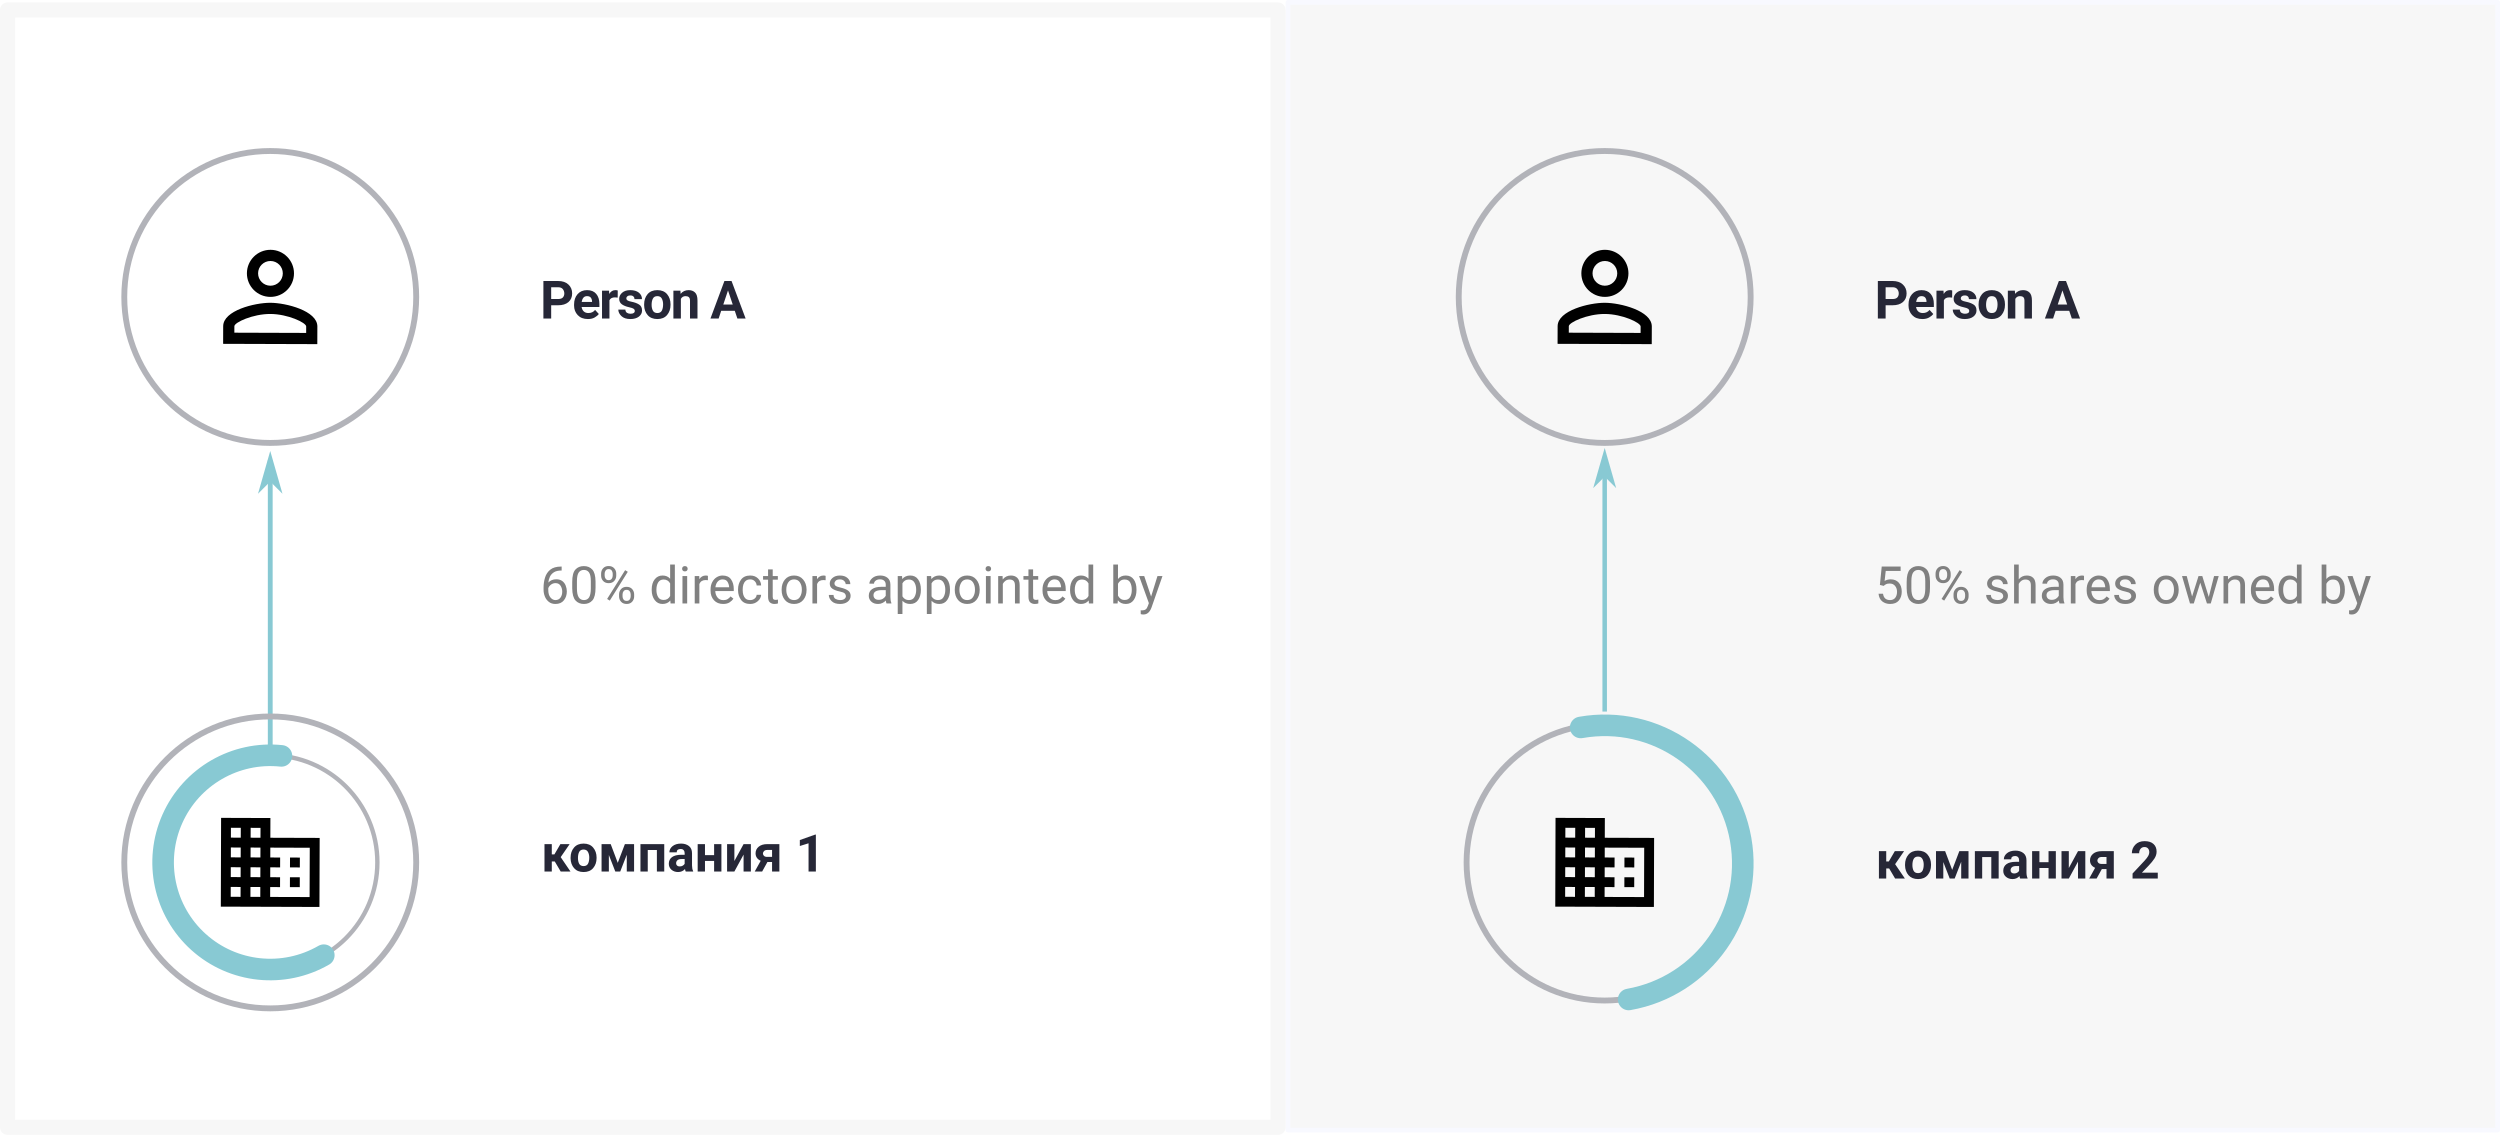
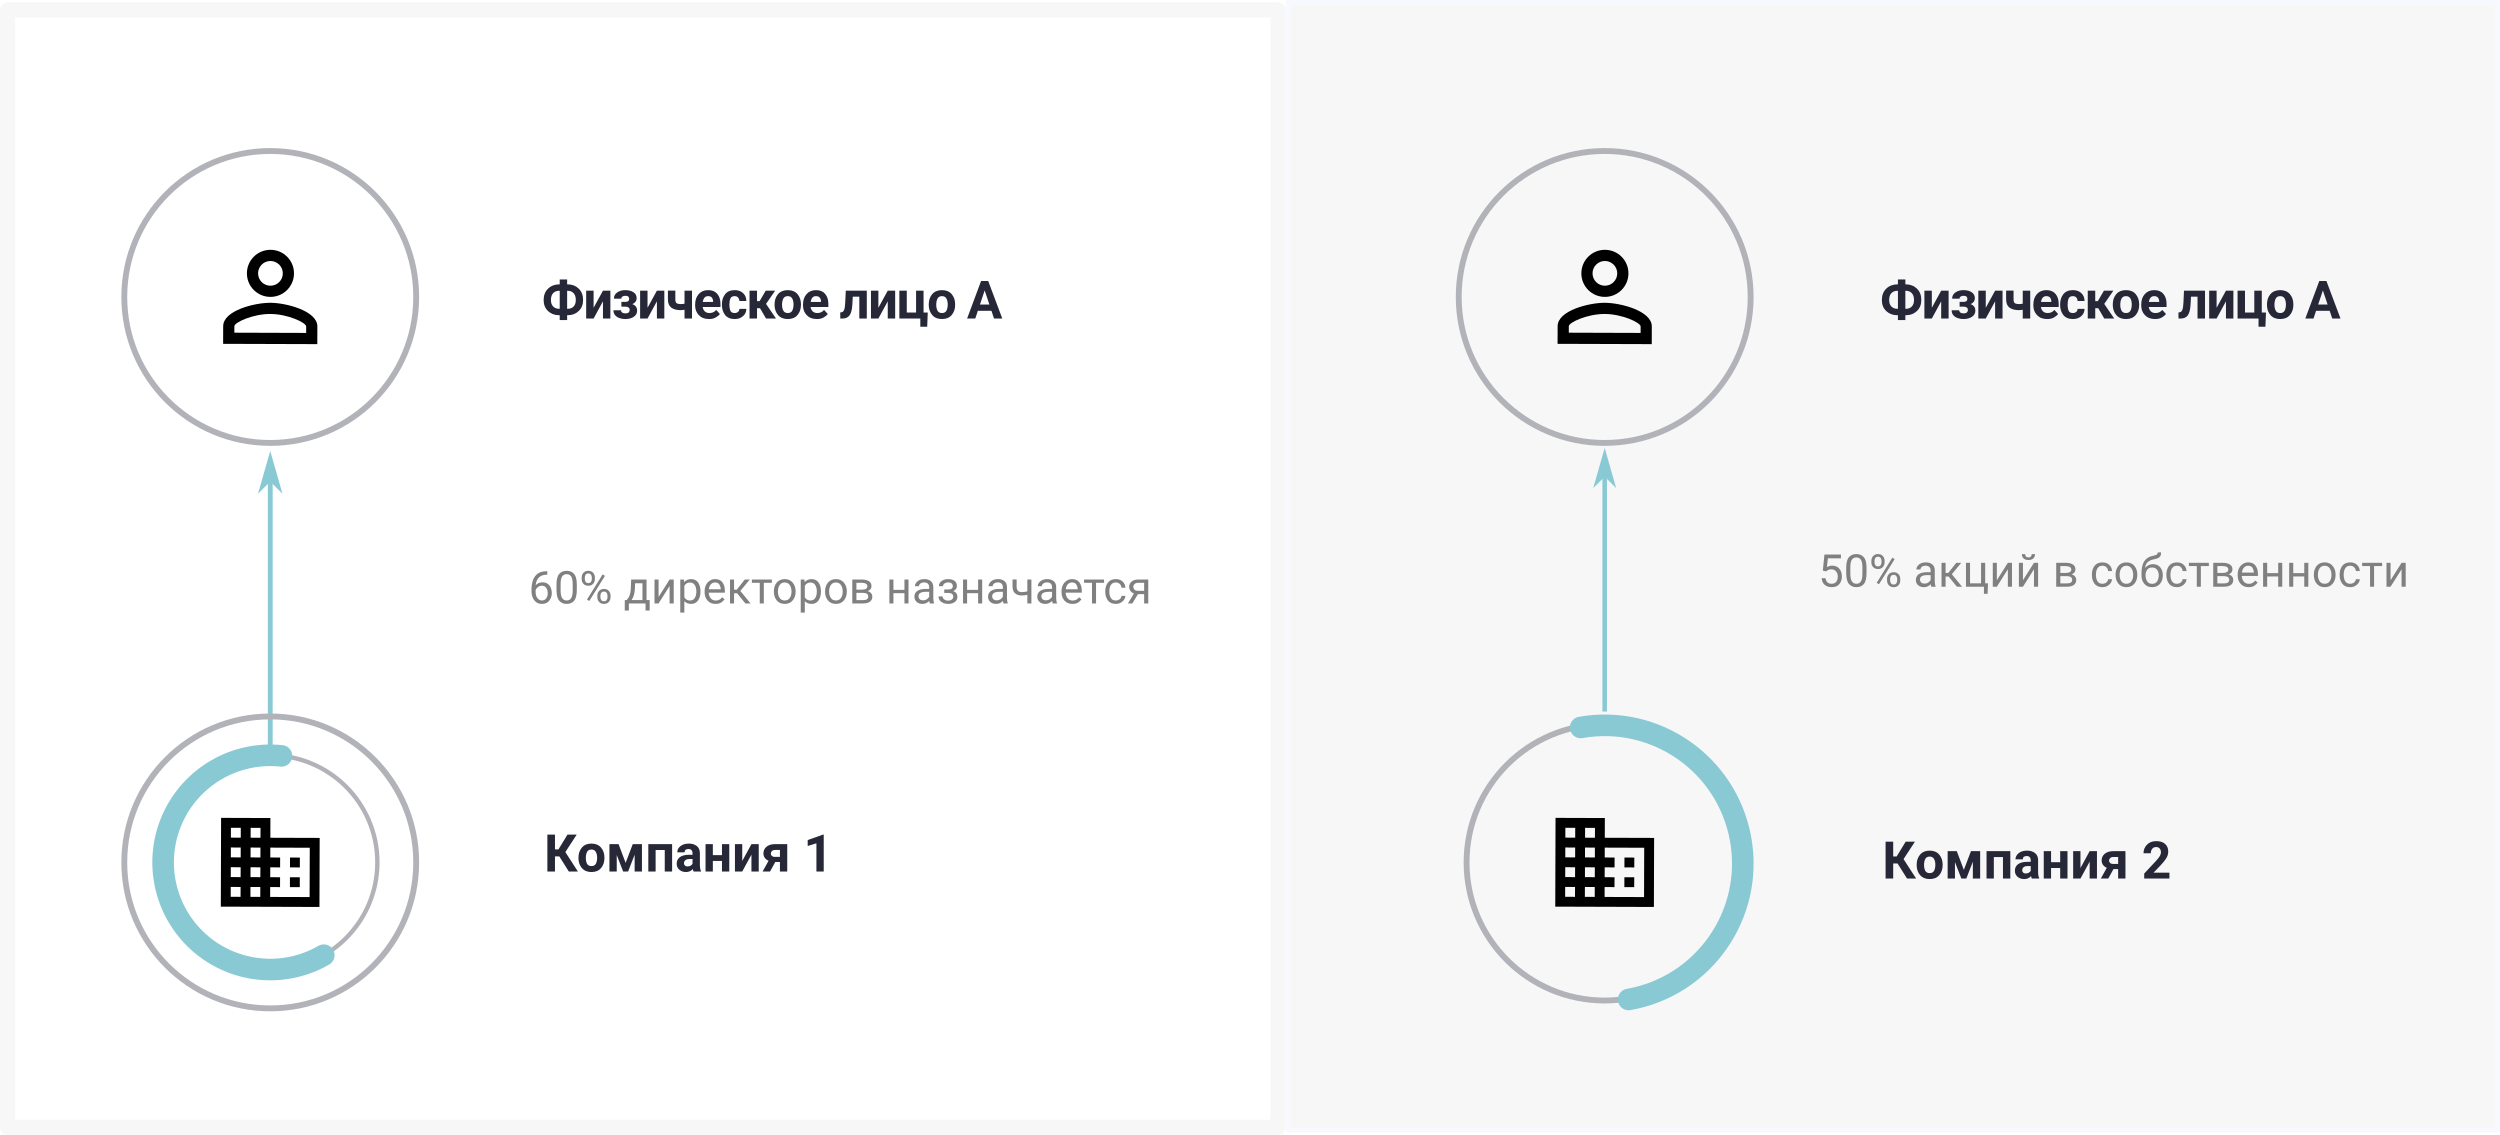
<svg xmlns="http://www.w3.org/2000/svg" id="Layer_1" data-name="Layer 1" viewBox="0 0 663.196 301.052" version="1.1" width="663.196" height="301.052">
  <defs id="defs3">
    <marker orient="auto" refY="0" refX="0" id="Arrow1Lend" style="overflow:visible">
      <path id="path4371" d="M 0,0 5,-5 -12.5,0 5,5 0,0 Z" style="fill:#00deb6;fill-opacity:1;fill-rule:evenodd;stroke:#00deb6;stroke-width:1pt;stroke-opacity:1" transform="matrix(-0.8,0,0,-0.8,-10,0)" />
    </marker>
    <marker orient="auto" refY="0" refX="0" id="Arrow1Mend" style="overflow:visible">
      <path id="path4377" d="M 0,0 5,-5 -12.5,0 5,5 0,0 Z" style="fill:#00deb6;fill-opacity:1;fill-rule:evenodd;stroke:#00deb6;stroke-width:1pt;stroke-opacity:1" transform="matrix(-0.4,0,0,-0.4,-4,0)" />
    </marker>
    <marker orient="auto" refY="0" refX="0" id="Arrow1Mstart" style="overflow:visible">
      <path id="path4374" d="M 0,0 5,-5 -12.5,0 5,5 0,0 Z" style="fill:#88c9d3;fill-opacity:1;fill-rule:evenodd;stroke:#88c9d3;stroke-width:1pt;stroke-opacity:1" transform="matrix(0.4,0,0,0.4,4,0)" />
    </marker>
    <style id="style5">.cls-1,.cls-10,.cls-11,.cls-7,.cls-8{fill:none;}.cls-1,.cls-11{stroke:#00deb6;}.cls-1,.cls-10,.cls-11,.cls-7{stroke-miterlimit:10;}.cls-2{fill:#00deb6;}.cls-3{font-size:16px;fill:#262737;}.cls-12,.cls-3{font-family:HKGrotesk-SemiBold, HK Grotesk;font-weight:700;}.cls-4{letter-spacing:-0.03em;}.cls-5{letter-spacing:-0.02em;}.cls-6{letter-spacing:0em;}.cls-7{stroke:#262737;}.cls-11,.cls-7{stroke-width:5px;}.cls-9{letter-spacing:-0.01em;}.cls-10{stroke:#e6e6e6;}.cls-12{font-size:12px;fill:gray;}.cls-13{letter-spacing:-0.03em;}.cls-14{letter-spacing:-0.01em;}.cls-15{letter-spacing:-0.02em;}.cls-16{letter-spacing:0em;}.cls-17{letter-spacing:0em;}.cls-18{letter-spacing:0em;}</style>
    <marker orient="auto" refY="0" refX="0" id="Arrow1Mstart-2" style="overflow:visible">
      <path id="path4374-0" d="M 0,0 5,-5 -12.5,0 5,5 0,0 Z" style="fill:#88c9d3;fill-opacity:1;fill-rule:evenodd;stroke:#88c9d3;stroke-width:1pt;stroke-opacity:1" transform="matrix(0.4,0,0,0.4,4,0)" />
    </marker>
    <clipPath id="p.1">
      <path style="clip-rule:evenodd" id="path3414" d="M 0,0 30,0 30,26 0,26 Z" />
    </clipPath>
    <clipPath id="p.2">
      <path style="clip-rule:evenodd" id="path3423" d="M 0,0 24,0 24,25 0,25 Z" />
    </clipPath>
    <clipPath id="p.1-3">
      <path style="clip-rule:evenodd" id="path3414-8" d="M 0,0 30,0 30,26 0,26 Z" />
    </clipPath>
    <clipPath id="p.1-3-0">
      <path style="clip-rule:evenodd" id="path3414-8-5" d="M 0,0 30,0 30,26 0,26 Z" />
    </clipPath>
    <clipPath id="p.2-5">
      <path style="clip-rule:evenodd" id="path3423-3" d="M 0,0 24,0 24,25 0,25 Z" />
    </clipPath>
    <clipPath id="p.1-9">
      <path style="clip-rule:evenodd" id="path3414-1" d="M 0,0 30,0 30,26 0,26 Z" />
    </clipPath>
    <marker orient="auto" refY="0" refX="0" id="Arrow1Mstart-2-5" style="overflow:visible">
      <path id="path4374-0-0" d="M 0,0 5,-5 -12.5,0 5,5 0,0 Z" style="fill:#00deb6;fill-opacity:1;fill-rule:evenodd;stroke:#00deb6;stroke-width:1pt;stroke-opacity:1" transform="matrix(0.4,0,0,0.4,4,0)" />
    </marker>
    <marker orient="auto" refY="0" refX="0" id="Arrow1Mstart-4" style="overflow:visible">
      <path id="path4374-9" d="M 0,0 5,-5 -12.5,0 5,5 0,0 Z" style="fill:#00deb6;fill-opacity:1;fill-rule:evenodd;stroke:#00deb6;stroke-width:1pt;stroke-opacity:1" transform="matrix(0.4,0,0,0.4,4,0)" />
    </marker>
    <marker orient="auto" refY="0" refX="0" id="Arrow1Mstart-2-9" style="overflow:visible">
      <path id="path4374-0-9" d="M 0,0 5,-5 -12.5,0 5,5 0,0 Z" style="fill:#88c9d3;fill-opacity:1;fill-rule:evenodd;stroke:#88c9d3;stroke-width:1pt;stroke-opacity:1" transform="matrix(0.4,0,0,0.4,4,0)" />
    </marker>
  </defs>
  <rect style="fill:#f7f7f7;fill-opacity:1;stroke:#f8f9ff;stroke-width:1.253;stroke-linecap:round;stroke-linejoin:round;stroke-miterlimit:10;stroke-dasharray:none;stroke-opacity:1" id="rect11772" width="320.904" height="299.157" x="341.665" y="0.626" />
  <path class="cls-2" d="M 2.814,33.872 Z" id="path11" style="fill:#00deb6" />
-   <text class="cls-3" id="text13" style="font-style:normal;font-variant:normal;font-weight:bold;font-stretch:normal;font-size:14px;line-height:125%;font-family:Roboto;-inkscape-font-specification:'Roboto, Bold';text-align:start;writing-mode:lr-tb;text-anchor:start;fill:#262737" x="143.26" y="84.497">
-     <tspan class="cls-4" id="tspan15" style="font-style:normal;font-variant:normal;font-weight:bold;font-stretch:normal;font-size:14px;line-height:125%;font-family:Roboto;-inkscape-font-specification:'Roboto, Bold';text-align:start;letter-spacing:-0.03em;writing-mode:lr-tb;text-anchor:start">Person A</tspan>
+   <text class="cls-3" id="text13" style="font-style:normal;font-variant:normal;font-weight:bold;font-stretch:normal;font-size:14px;line-height:0%;font-family:Roboto;-inkscape-font-specification:'Roboto, Bold';text-align:start;writing-mode:lr-tb;text-anchor:start;fill:#262737" x="143.715" y="84.497">
+     <tspan class="cls-4" id="tspan15" style="font-style:normal;font-variant:normal;font-weight:bold;font-stretch:normal;font-size:14px;line-height:125%;font-family:Roboto;-inkscape-font-specification:'Roboto, Bold';text-align:start;letter-spacing:-0.03em;writing-mode:lr-tb;text-anchor:start">Физическое лицо А</tspan>
  </text>
  <path d="m 2.814,33.872 0,0 m 0,0 0,0 m 0,0 z m 0,0 z" id="path27" />
  <path class="cls-8" d="M 2.814,33.872 Z" id="path29" style="fill:none" />
-   <text class="cls-3" id="text31" style="font-style:normal;font-variant:normal;font-weight:bold;font-stretch:normal;font-size:13.75px;line-height:125%;font-family:Roboto;-inkscape-font-specification:'Roboto, Bold';text-align:start;writing-mode:lr-tb;text-anchor:start;fill:#262737" x="132.566" y="231.19">
-     <tspan x="143.566" y="231.19" id="tspan35" style="font-style:normal;font-variant:normal;font-weight:bold;font-stretch:normal;font-size:13.75px;line-height:125%;font-family:Roboto;-inkscape-font-specification:'Roboto, Bold';text-align:start;writing-mode:lr-tb;text-anchor:start">компания 1</tspan>
+   <text class="cls-3" id="text31" style="font-style:normal;font-variant:normal;font-weight:bold;font-stretch:normal;font-size:13.75px;line-height:0%;font-family:Roboto;-inkscape-font-specification:'Roboto, Bold';text-align:start;writing-mode:lr-tb;text-anchor:start;fill:#262737" x="133.315" y="231.19">
+     <tspan x="144.315" y="231.19" id="tspan35" style="font-style:normal;font-variant:normal;font-weight:bold;font-stretch:normal;font-size:13.75px;line-height:125%;font-family:Roboto;-inkscape-font-specification:'Roboto, Bold';text-align:start;writing-mode:lr-tb;text-anchor:start">Компания 1</tspan>
  </text>
  <path class="cls-8" d="M 2.814,33.872 Z" id="path41" style="fill:none" />
  <path d="m 2.814,33.872 z m 0,0 z m 0,0 z m 0,0 z m 0,0 z m 0,0 z m 0,0 z m 0,0 z m 0,0 z m 0,0 z m 0,0 z m 0,0 z" id="path43" />
  <path class="cls-10" d="m 2.814,33.872 0,0" id="path45" style="fill:none;stroke:#e6e6e6;stroke-miterlimit:10" />
  <path class="cls-10" d="m 2.814,33.872 0,0" id="path47" style="fill:none;stroke:#e6e6e6;stroke-miterlimit:10" />
  <path class="cls-10" d="m 2.814,33.872 0,0" id="path49" style="fill:none;stroke:#e6e6e6;stroke-miterlimit:10" />
  <path class="cls-10" d="m 2.814,33.872 0,0" id="path51" style="fill:none;stroke:#e6e6e6;stroke-miterlimit:10" />
  <path class="cls-10" d="m 2.814,33.872 0,0" id="path53" style="fill:none;stroke:#e6e6e6;stroke-miterlimit:10" />
  <path class="cls-10" d="m 2.814,33.872 0,0" id="path55" style="fill:none;stroke:#e6e6e6;stroke-miterlimit:10" />
  <path class="cls-10" d="m 2.814,33.872 0,0" id="path57" style="fill:none;stroke:#e6e6e6;stroke-miterlimit:10" />
  <path class="cls-10" d="m 2.814,33.872 0,0" id="path59" style="fill:none;stroke:#e6e6e6;stroke-miterlimit:10" />
  <path class="cls-10" d="m 2.814,33.872 0,0" id="path61" style="fill:none;stroke:#e6e6e6;stroke-miterlimit:10" />
  <path class="cls-10" d="m 2.814,33.872 0,0" id="path63" style="fill:none;stroke:#e6e6e6;stroke-miterlimit:10" />
  <path class="cls-10" d="m 2.814,33.872 0,0" id="path65" style="fill:none;stroke:#e6e6e6;stroke-miterlimit:10" />
  <path class="cls-10" d="m 2.814,33.872 0,0" id="path67" style="fill:none;stroke:#e6e6e6;stroke-miterlimit:10" />
  <path class="cls-10" d="m 2.814,33.872 0,0" id="path69" style="fill:none;stroke:#e6e6e6;stroke-miterlimit:10" />
  <path class="cls-10" d="m 2.814,33.872 0,0" id="path71" style="fill:none;stroke:#e6e6e6;stroke-miterlimit:10" />
  <path class="cls-10" d="m 2.814,33.872 0,0" id="path73" style="fill:none;stroke:#e6e6e6;stroke-miterlimit:10" />
  <path class="cls-10" d="m 2.814,33.872 0,0" id="path75" style="fill:none;stroke:#e6e6e6;stroke-miterlimit:10" />
  <path class="cls-10" d="m 2.814,33.872 0,0" id="path77" style="fill:none;stroke:#e6e6e6;stroke-miterlimit:10" />
  <path class="cls-11" d="m 2.814,33.872 0,0" id="path79" style="fill:none;stroke:#00deb6;stroke-width:5px;stroke-miterlimit:10" />
  <path class="cls-11" d="m 2.814,33.872 0,0" id="path85" style="fill:none;stroke:#00deb6;stroke-width:5px;stroke-miterlimit:10" />
  <path class="cls-11" d="m 2.814,33.872 0,0" id="path87" style="fill:none;stroke:#00deb6;stroke-width:5px;stroke-miterlimit:10" />
  <path class="cls-11" d="m 2.814,33.872 0,0" id="path89" style="fill:none;stroke:#00deb6;stroke-width:5px;stroke-miterlimit:10" />
  <path class="cls-11" d="m 2.814,33.872 0,0" id="path91" style="fill:none;stroke:#00deb6;stroke-width:5px;stroke-miterlimit:10" />
  <path class="cls-11" d="m 2.814,33.872 0,0" id="path93" style="fill:none;stroke:#00deb6;stroke-width:5px;stroke-miterlimit:10" />
  <path class="cls-11" d="m 2.814,33.872 0,0" id="path95" style="fill:none;stroke:#00deb6;stroke-width:5px;stroke-miterlimit:10" />
  <path class="cls-10" d="m 2.814,33.872 0,0" id="path97" style="fill:none;stroke:#e6e6e6;stroke-miterlimit:10" />
  <path class="cls-10" d="m 2.814,33.872 0,0" id="path99" style="fill:none;stroke:#e6e6e6;stroke-miterlimit:10" />
  <path class="cls-10" d="m 2.814,33.872 0,0" id="path101" style="fill:none;stroke:#e6e6e6;stroke-miterlimit:10" />
  <path class="cls-10" d="m 2.814,33.872 0,0" id="path103" style="fill:none;stroke:#e6e6e6;stroke-miterlimit:10" />
  <path class="cls-10" d="m 2.814,33.872 0,0" id="path105" style="fill:none;stroke:#e6e6e6;stroke-miterlimit:10" />
  <path class="cls-10" d="m 2.814,33.872 0,0" id="path107" style="fill:none;stroke:#e6e6e6;stroke-miterlimit:10" />
  <path class="cls-10" d="m 2.814,33.872 0,0" id="path109" style="fill:none;stroke:#e6e6e6;stroke-miterlimit:10" />
  <path class="cls-10" d="m 2.814,33.872 0,0" id="path111" style="fill:none;stroke:#e6e6e6;stroke-miterlimit:10" />
  <path class="cls-10" d="m 2.814,33.872 0,0" id="path113" style="fill:none;stroke:#e6e6e6;stroke-miterlimit:10" />
  <path class="cls-10" d="m 2.814,33.872 0,0" id="path115" style="fill:none;stroke:#e6e6e6;stroke-miterlimit:10" />
  <path class="cls-10" d="m 2.814,33.872 0,0" id="path117" style="fill:none;stroke:#e6e6e6;stroke-miterlimit:10" />
  <path class="cls-10" d="m 2.814,33.872 0,0" id="path119" style="fill:none;stroke:#e6e6e6;stroke-miterlimit:10" />
  <path class="cls-2" d="M 2.814,33.872 Z" id="path171" style="fill:#00deb6" />
  <path class="cls-2" d="M 2.814,33.872 Z" id="path197" style="fill:#00deb6" />
  <path class="cls-8" d="M 2.814,33.872 Z" id="path211" style="fill:none" />
  <path d="m 2.814,33.872 z m 0,0 z m 0,0 z m 0,0 z m 0,0 z m 0,0 z m 0,0 z m 0,0 z m 0,0 z m 0,0 z m 0,0 z m 0,0 z" id="path213" />
  <path style="fill:none;fill-rule:evenodd;stroke:#88c9d3;stroke-width:1.278;stroke-linecap:butt;stroke-linejoin:miter;stroke-miterlimit:4;stroke-dasharray:none;stroke-opacity:1;marker-start:url(#Arrow1Mstart)" d="m 71.689,122.144 0,75.981 0,0" id="path12354" />
  <circle class="cls-11" cx="71.689" cy="228.78" r="28.418" id="circle209-7" style="fill:none;stroke:#b2b3b9;stroke-width:1.163;stroke-miterlimit:10;stroke-dasharray:none;stroke-opacity:1" />
  <path class="cls-11" id="circle209-7-4" style="fill:none;stroke:#88c9d3;stroke-width:5.725;stroke-linecap:round;stroke-miterlimit:10;stroke-dasharray:none;stroke-opacity:1" d="M 85.898,253.391 A 28.418,28.418 0 0 1 52.674,249.899 28.418,28.418 0 0 1 45.728,217.221 28.418,28.418 0 0 1 74.66,200.518" />
  <circle class="cls-7" cx="71.689" cy="78.78" id="ellipse25-6" style="fill:none;stroke:#b2b3b9;stroke-width:1.558;stroke-miterlimit:10;stroke-dasharray:none;stroke-opacity:1" r="38.721" />
  <circle class="cls-7" cx="71.689" cy="228.78" id="ellipse25-6-0" style="fill:none;stroke:#b2b3b9;stroke-width:1.558;stroke-miterlimit:10;stroke-dasharray:none;stroke-opacity:1" r="38.721" />
  <path class="cls-2" d="M 356.814,33.872 Z" id="path11-6" style="fill:#00deb6" />
-   <text class="cls-3" id="text13-7" style="font-style:normal;font-variant:normal;font-weight:bold;font-stretch:normal;font-size:14px;line-height:125%;font-family:Roboto;-inkscape-font-specification:'Roboto, Bold';text-align:start;writing-mode:lr-tb;text-anchor:start;fill:#262737" x="497.26" y="84.497">
-     <tspan class="cls-4" id="tspan15-4" style="font-style:normal;font-variant:normal;font-weight:bold;font-stretch:normal;font-size:14px;line-height:125%;font-family:Roboto;-inkscape-font-specification:'Roboto, Bold';text-align:start;letter-spacing:-0.03em;writing-mode:lr-tb;text-anchor:start">Person A</tspan>
+   <text class="cls-3" id="text13-7" style="font-style:normal;font-variant:normal;font-weight:bold;font-stretch:normal;font-size:14px;line-height:0%;font-family:Roboto;-inkscape-font-specification:'Roboto, Bold';text-align:start;writing-mode:lr-tb;text-anchor:start;fill:#262737" x="498.715" y="84.497">
+     <tspan class="cls-4" id="tspan15-4" style="font-style:normal;font-variant:normal;font-weight:bold;font-stretch:normal;font-size:14px;line-height:125%;font-family:Roboto;-inkscape-font-specification:'Roboto, Bold';text-align:start;letter-spacing:-0.03em;writing-mode:lr-tb;text-anchor:start">Физическое лицо А</tspan>
  </text>
  <path d="m 356.814,33.872 0,0 m 0,0 0,0 m 0,0 z m 0,0 z" id="path27-3" />
  <path class="cls-8" d="M 356.814,33.872 Z" id="path29-0" style="fill:none" />
  <path class="cls-8" d="M 356.814,33.872 Z" id="path41-6" style="fill:none" />
  <path d="m 356.814,33.872 z m 0,0 z m 0,0 z m 0,0 z m 0,0 z m 0,0 z m 0,0 z m 0,0 z m 0,0 z m 0,0 z m 0,0 z m 0,0 z" id="path43-0" />
  <path class="cls-10" d="m 356.814,33.872 0,0" id="path45-4" style="fill:none;stroke:#e6e6e6;stroke-miterlimit:10" />
  <path class="cls-10" d="m 356.814,33.872 0,0" id="path47-5" style="fill:none;stroke:#e6e6e6;stroke-miterlimit:10" />
  <path class="cls-10" d="m 356.814,33.872 0,0" id="path49-8" style="fill:none;stroke:#e6e6e6;stroke-miterlimit:10" />
  <path class="cls-10" d="m 356.814,33.872 0,0" id="path51-2" style="fill:none;stroke:#e6e6e6;stroke-miterlimit:10" />
  <path class="cls-10" d="m 356.814,33.872 0,0" id="path53-8" style="fill:none;stroke:#e6e6e6;stroke-miterlimit:10" />
  <path class="cls-10" d="m 356.814,33.872 0,0" id="path55-6" style="fill:none;stroke:#e6e6e6;stroke-miterlimit:10" />
  <path class="cls-10" d="m 356.814,33.872 0,0" id="path57-8" style="fill:none;stroke:#e6e6e6;stroke-miterlimit:10" />
  <path class="cls-10" d="m 356.814,33.872 0,0" id="path59-5" style="fill:none;stroke:#e6e6e6;stroke-miterlimit:10" />
  <path class="cls-10" d="m 356.814,33.872 0,0" id="path61-3" style="fill:none;stroke:#e6e6e6;stroke-miterlimit:10" />
  <path class="cls-10" d="m 356.814,33.872 0,0" id="path63-4" style="fill:none;stroke:#e6e6e6;stroke-miterlimit:10" />
  <path class="cls-10" d="m 356.814,33.872 0,0" id="path65-0" style="fill:none;stroke:#e6e6e6;stroke-miterlimit:10" />
  <path class="cls-10" d="m 356.814,33.872 0,0" id="path67-1" style="fill:none;stroke:#e6e6e6;stroke-miterlimit:10" />
  <path class="cls-10" d="m 356.814,33.872 0,0" id="path69-7" style="fill:none;stroke:#e6e6e6;stroke-miterlimit:10" />
  <path class="cls-10" d="m 356.814,33.872 0,0" id="path71-7" style="fill:none;stroke:#e6e6e6;stroke-miterlimit:10" />
  <path class="cls-10" d="m 356.814,33.872 0,0" id="path73-8" style="fill:none;stroke:#e6e6e6;stroke-miterlimit:10" />
  <path class="cls-10" d="m 356.814,33.872 0,0" id="path75-0" style="fill:none;stroke:#e6e6e6;stroke-miterlimit:10" />
  <path class="cls-10" d="m 356.814,33.872 0,0" id="path77-8" style="fill:none;stroke:#e6e6e6;stroke-miterlimit:10" />
  <path class="cls-11" d="m 356.814,33.872 0,0" id="path79-9" style="fill:none;stroke:#00deb6;stroke-width:5px;stroke-miterlimit:10" />
  <path class="cls-11" d="m 356.814,33.872 0,0" id="path85-7" style="fill:none;stroke:#00deb6;stroke-width:5px;stroke-miterlimit:10" />
  <path class="cls-11" d="m 356.814,33.872 0,0" id="path87-8" style="fill:none;stroke:#00deb6;stroke-width:5px;stroke-miterlimit:10" />
  <path class="cls-11" d="m 356.814,33.872 0,0" id="path89-3" style="fill:none;stroke:#00deb6;stroke-width:5px;stroke-miterlimit:10" />
  <path class="cls-11" d="m 356.814,33.872 0,0" id="path91-9" style="fill:none;stroke:#00deb6;stroke-width:5px;stroke-miterlimit:10" />
  <path class="cls-11" d="m 356.814,33.872 0,0" id="path93-7" style="fill:none;stroke:#00deb6;stroke-width:5px;stroke-miterlimit:10" />
  <path class="cls-11" d="m 356.814,33.872 0,0" id="path95-2" style="fill:none;stroke:#00deb6;stroke-width:5px;stroke-miterlimit:10" />
  <path class="cls-10" d="m 356.814,33.872 0,0" id="path97-5" style="fill:none;stroke:#e6e6e6;stroke-miterlimit:10" />
  <path class="cls-10" d="m 356.814,33.872 0,0" id="path99-0" style="fill:none;stroke:#e6e6e6;stroke-miterlimit:10" />
  <path class="cls-10" d="m 356.814,33.872 0,0" id="path101-2" style="fill:none;stroke:#e6e6e6;stroke-miterlimit:10" />
  <path class="cls-10" d="m 356.814,33.872 0,0" id="path103-4" style="fill:none;stroke:#e6e6e6;stroke-miterlimit:10" />
  <path class="cls-10" d="m 356.814,33.872 0,0" id="path105-8" style="fill:none;stroke:#e6e6e6;stroke-miterlimit:10" />
  <path class="cls-10" d="m 356.814,33.872 0,0" id="path107-0" style="fill:none;stroke:#e6e6e6;stroke-miterlimit:10" />
  <path class="cls-10" d="m 356.814,33.872 0,0" id="path109-6" style="fill:none;stroke:#e6e6e6;stroke-miterlimit:10" />
  <path class="cls-10" d="m 356.814,33.872 0,0" id="path111-2" style="fill:none;stroke:#e6e6e6;stroke-miterlimit:10" />
  <path class="cls-10" d="m 356.814,33.872 0,0" id="path113-6" style="fill:none;stroke:#e6e6e6;stroke-miterlimit:10" />
  <path class="cls-10" d="m 356.814,33.872 0,0" id="path115-5" style="fill:none;stroke:#e6e6e6;stroke-miterlimit:10" />
  <path class="cls-10" d="m 356.814,33.872 0,0" id="path117-6" style="fill:none;stroke:#e6e6e6;stroke-miterlimit:10" />
  <path class="cls-10" d="m 356.814,33.872 0,0" id="path119-6" style="fill:none;stroke:#e6e6e6;stroke-miterlimit:10" />
  <path class="cls-2" d="M 356.814,33.872 Z" id="path171-1" style="fill:#00deb6" />
  <path class="cls-2" d="M 356.814,33.872 Z" id="path197-3" style="fill:#00deb6" />
-   <text class="cls-3" id="text199-0" style="font-style:normal;font-variant:normal;font-weight:bold;font-stretch:normal;font-size:13.75px;line-height:125%;font-family:Roboto;-inkscape-font-specification:'Roboto, Bold';text-align:start;writing-mode:lr-tb;text-anchor:start;fill:#262737" x="486.562" y="233.057">
-     <tspan x="497.562" y="233.057" id="tspan203-8" style="font-style:normal;font-variant:normal;font-weight:bold;font-stretch:normal;font-size:13.75px;line-height:125%;font-family:Roboto;-inkscape-font-specification:'Roboto, Bold';text-align:start;writing-mode:lr-tb;text-anchor:start">компания 2</tspan>
+   <text class="cls-3" id="text199-0" style="font-style:normal;font-variant:normal;font-weight:bold;font-stretch:normal;font-size:13.75px;line-height:0%;font-family:Roboto;-inkscape-font-specification:'Roboto, Bold';text-align:start;writing-mode:lr-tb;text-anchor:start;fill:#262737" x="488.315" y="233.057">
+     <tspan x="499.315" y="233.057" id="tspan203-8" style="font-style:normal;font-variant:normal;font-weight:bold;font-stretch:normal;font-size:13.75px;line-height:125%;font-family:Roboto;-inkscape-font-specification:'Roboto, Bold';text-align:start;writing-mode:lr-tb;text-anchor:start">Компания 2</tspan>
  </text>
  <path class="cls-8" d="M 356.814,33.872 Z" id="path211-2" style="fill:none" />
  <path d="m 356.814,33.872 z m 0,0 z m 0,0 z m 0,0 z m 0,0 z m 0,0 z m 0,0 z m 0,0 z m 0,0 z m 0,0 z m 0,0 z m 0,0 z" id="path213-9" />
  <circle class="cls-11" cx="425.689" cy="228.78" r="36.638" id="circle209-2-0-7" style="fill:none;stroke:#b2b3b9;stroke-width:1.558;stroke-linecap:round;stroke-miterlimit:10;stroke-dasharray:none;stroke-opacity:1" />
  <path class="cls-11" id="circle209-2-0" style="fill:none;stroke:#88c9d3;stroke-width:5.725px;stroke-linecap:round;stroke-miterlimit:10;stroke-opacity:1" d="m 419.323,192.976 a 36.638,36.638 0 0 1 42.443,29.719 36.638,36.638 0 0 1 -29.719,42.443" />
  <circle class="cls-7" cx="425.689" cy="78.78" id="ellipse25-6-3" style="fill:none;stroke:#b2b3b9;stroke-width:1.558;stroke-miterlimit:10;stroke-dasharray:none;stroke-opacity:1" r="38.721" />
  <path style="fill:none;fill-rule:evenodd;stroke:#88c9d3;stroke-width:1.2;stroke-linecap:butt;stroke-linejoin:miter;stroke-miterlimit:4;stroke-dasharray:none;stroke-opacity:1;marker-start:url(#Arrow1Mstart-2-9)" d="m 425.689,121.189 0,67.575 0,0" id="path12354-2-8" />
-   <text xml:space="preserve" style="font-style:normal;font-weight:normal;font-size:40px;line-height:125%;font-family:sans-serif;letter-spacing:0px;word-spacing:0px;fill:#000000;fill-opacity:1;stroke:none;stroke-width:1px;stroke-linecap:butt;stroke-linejoin:miter;stroke-opacity:1" x="143.304" y="160.079" id="text14691">
-     <tspan id="tspan14693" x="143.304" y="160.079" style="color:#000000;font-style:normal;font-variant:normal;font-weight:normal;font-stretch:normal;font-size:13.75px;line-height:125%;font-family:Roboto;-inkscape-font-specification:'Roboto, Normal';text-align:start;writing-mode:lr-tb;text-anchor:start;clip-rule:nonzero;display:inline;overflow:visible;visibility:visible;opacity:1;isolation:auto;mix-blend-mode:normal;color-interpolation:sRGB;color-interpolation-filters:linearRGB;solid-color:#000000;solid-opacity:1;fill:#808080;fill-opacity:1;fill-rule:nonzero;stroke:none;stroke-width:1px;stroke-linecap:butt;stroke-linejoin:miter;stroke-miterlimit:4;stroke-dasharray:none;stroke-dashoffset:0;stroke-opacity:1;color-rendering:auto;image-rendering:auto;shape-rendering:auto;text-rendering:auto;enable-background:accumulate">60% directors appointed by</tspan>
-   </text>
-   <text xml:space="preserve" style="font-style:normal;font-weight:normal;font-size:40px;line-height:125%;font-family:sans-serif;letter-spacing:0px;word-spacing:0px;fill:#000000;fill-opacity:1;stroke:none;stroke-width:1px;stroke-linecap:butt;stroke-linejoin:miter;stroke-opacity:1" x="497.304" y="160.079" id="text14691-3-6">
-     <tspan id="tspan14693-5-5" x="497.304" y="160.079" style="color:#000000;font-style:normal;font-variant:normal;font-weight:normal;font-stretch:normal;font-size:13.75px;line-height:125%;font-family:Roboto;-inkscape-font-specification:'Roboto, Normal';text-align:start;writing-mode:lr-tb;text-anchor:start;clip-rule:nonzero;display:inline;overflow:visible;visibility:visible;opacity:1;isolation:auto;mix-blend-mode:normal;color-interpolation:sRGB;color-interpolation-filters:linearRGB;solid-color:#000000;solid-opacity:1;fill:#808080;fill-opacity:1;fill-rule:nonzero;stroke:none;stroke-width:1px;stroke-linecap:butt;stroke-linejoin:miter;stroke-miterlimit:4;stroke-dasharray:none;stroke-dashoffset:0;stroke-opacity:1;color-rendering:auto;image-rendering:auto;shape-rendering:auto;text-rendering:auto;enable-background:accumulate">50% shares owned by</tspan>
+   <text xml:space="preserve" style="font-style:normal;font-variant:normal;font-weight:normal;font-stretch:normal;font-size:12px;line-height:0%;font-family:Roboto;-inkscape-font-specification:'Roboto, Normal';font-variant-ligatures:normal;font-variant-caps:normal;font-variant-numeric:normal;font-feature-settings:normal;text-align:center;letter-spacing:0px;word-spacing:0px;writing-mode:lr-tb;text-anchor:middle;fill:#000000;fill-opacity:1;stroke:none;stroke-width:1px;stroke-linecap:butt;stroke-linejoin:miter;stroke-opacity:1" x="227.33" y="160.079" id="text14691">
+     <tspan id="tspan14693" x="227.33" y="160.079" style="color:#000000;font-style:normal;font-variant:normal;font-weight:normal;font-stretch:normal;font-size:12px;line-height:125%;font-family:Roboto;-inkscape-font-specification:'Roboto, Normal';font-variant-ligatures:normal;font-variant-caps:normal;font-variant-numeric:normal;font-feature-settings:normal;text-align:center;writing-mode:lr-tb;text-anchor:middle;clip-rule:nonzero;display:inline;overflow:visible;visibility:visible;opacity:1;isolation:auto;mix-blend-mode:normal;color-interpolation:sRGB;color-interpolation-filters:linearRGB;solid-color:#000000;solid-opacity:1;fill:#808080;fill-opacity:1;fill-rule:nonzero;stroke:none;stroke-width:1px;stroke-linecap:butt;stroke-linejoin:miter;stroke-miterlimit:4;stroke-dasharray:none;stroke-dashoffset:0;stroke-opacity:1;color-rendering:auto;image-rendering:auto;shape-rendering:auto;text-rendering:auto;enable-background:accumulate">60% директоров назначается</tspan>
  </text>
  <rect style="fill:none;fill-opacity:1;stroke:#f7f7f7;stroke-width:4;stroke-linecap:round;stroke-linejoin:round;stroke-miterlimit:10;stroke-dasharray:none;stroke-opacity:1" id="rect11772-8" width="337.039" height="296.409" x="2" y="2.643" />
  <path id="path4516" d="m 71.716,222.239 0.017,-5.233 -13.082,-0.043 -0.073,23.548 26.165,0.085 0.059,-18.315 z m -7.9,15.673 -2.616,-0.009 0.008,-2.616 2.617,0.009 z m 0.017,-5.233 -2.616,-0.009 0.008,-2.616 2.617,0.009 z m 0.017,-5.233 -2.616,-0.009 0.008,-2.616 2.617,0.009 z m 0.017,-5.233 -2.616,-0.009 0.008,-2.616 2.617,0.009 z m 5.182,15.716 -2.616,-0.008 0.008,-2.619 2.617,0.009 z m 0.017,-5.233 -2.616,-0.008 0.008,-2.617 2.617,0.009 z m 0.017,-5.233 -2.616,-0.008 0.008,-2.617 2.617,0.009 z m 0.017,-5.233 -2.616,-0.008 0.009,-2.617 2.617,0.009 z m 13.032,15.741 -10.466,-0.032 0.008,-2.617 2.617,0.009 0.008,-2.617 -2.616,-0.008 0.008,-2.617 2.617,0.009 0.008,-2.617 -2.616,-0.008 0.008,-2.617 10.466,0.035 z m -2.583,-10.475 -2.616,-0.008 -0.009,2.616 2.617,0.009 z m -0.017,5.233 -2.616,-0.008 -0.009,2.616 2.617,0.009 z" />
  <path id="path5743" d="m 71.755,69.236 a 3.279,3.279 0 1 1 -3.29,3.268 3.278,3.278 0 0 1 3.29,-3.268 m -0.045,14.053 c 4.637,0.015 9.517,2.311 9.514,3.31 l -0.006,1.718 -19.05,-0.062 0.006,-1.718 c 0,-0.999 4.898,-3.263 9.536,-3.248 m 0.055,-17.02 a 6.246,6.246 0 1 0 6.226,6.266 6.244,6.244 0 0 0 -6.226,-6.266 z m -0.045,14.053 c -4.169,-0.014 -12.498,2.052 -12.514,6.205 l -0.015,4.684 24.983,0.08 0.016,-4.684 c 0.014,-4.152 -8.301,-6.271 -12.47,-6.285 z" />
  <path id="path4516-1" d="m 425.715,222.239 0.017,-5.233 -13.082,-0.043 -0.073,23.548 26.165,0.085 0.059,-18.315 z m -7.9,15.673 -2.616,-0.009 0.008,-2.616 2.617,0.009 z m 0.017,-5.233 -2.616,-0.009 0.008,-2.616 2.617,0.009 z m 0.017,-5.233 -2.616,-0.009 0.008,-2.616 2.617,0.009 z m 0.017,-5.233 -2.616,-0.009 0.008,-2.616 2.617,0.009 z m 5.182,15.716 -2.616,-0.008 0.008,-2.619 2.617,0.009 z m 0.017,-5.233 -2.616,-0.008 0.008,-2.617 2.617,0.009 z m 0.017,-5.233 -2.616,-0.008 0.008,-2.617 2.617,0.009 z m 0.017,-5.233 -2.616,-0.008 0.009,-2.617 2.617,0.009 z m 13.032,15.741 -10.466,-0.032 0.008,-2.617 2.617,0.009 0.008,-2.617 -2.616,-0.008 0.008,-2.617 2.617,0.009 0.008,-2.617 -2.616,-0.008 0.008,-2.617 10.466,0.035 z m -2.583,-10.475 -2.616,-0.008 -0.009,2.616 2.617,0.009 z m -0.017,5.233 -2.616,-0.008 -0.009,2.616 2.617,0.009 z" />
  <path id="path5743-0" d="m 425.754,69.236 a 3.279,3.279 0 1 1 -3.29,3.268 3.278,3.278 0 0 1 3.29,-3.268 m -0.045,14.053 c 4.637,0.015 9.517,2.311 9.514,3.31 l -0.006,1.718 -19.05,-0.062 0.006,-1.718 c 0,-0.999 4.898,-3.263 9.536,-3.248 m 0.055,-17.02 a 6.246,6.246 0 1 0 6.226,6.266 6.244,6.244 0 0 0 -6.226,-6.266 z m -0.045,14.053 c -4.169,-0.014 -12.498,2.052 -12.514,6.205 l -0.015,4.684 24.983,0.08 0.016,-4.684 c 0.014,-4.152 -8.301,-6.271 -12.47,-6.285 z" />
+   <text xml:space="preserve" style="font-style:normal;font-variant:normal;font-weight:normal;font-stretch:normal;font-size:12px;line-height:0%;font-family:Roboto;-inkscape-font-specification:'Roboto, Normal';font-variant-ligatures:normal;font-variant-caps:normal;font-variant-numeric:normal;font-feature-settings:normal;text-align:center;letter-spacing:0px;word-spacing:0px;writing-mode:lr-tb;text-anchor:middle;fill:#000000;fill-opacity:1;stroke:none;stroke-width:1px;stroke-linecap:butt;stroke-linejoin:miter;stroke-opacity:1" x="565.18" y="155.639" id="text14691-3">
+     <tspan id="tspan14693-6" x="565.18" y="155.639" style="color:#000000;font-style:normal;font-variant:normal;font-weight:normal;font-stretch:normal;font-size:12px;line-height:125%;font-family:Roboto;-inkscape-font-specification:'Roboto, Normal';font-variant-ligatures:normal;font-variant-caps:normal;font-variant-numeric:normal;font-feature-settings:normal;text-align:center;writing-mode:lr-tb;text-anchor:middle;clip-rule:nonzero;display:inline;overflow:visible;visibility:visible;opacity:1;isolation:auto;mix-blend-mode:normal;color-interpolation:sRGB;color-interpolation-filters:linearRGB;solid-color:#000000;solid-opacity:1;fill:#808080;fill-opacity:1;fill-rule:nonzero;stroke:none;stroke-width:1px;stroke-linecap:butt;stroke-linejoin:miter;stroke-miterlimit:4;stroke-dasharray:none;stroke-dashoffset:0;stroke-opacity:1;color-rendering:auto;image-rendering:auto;shape-rendering:auto;text-rendering:auto;enable-background:accumulate">50% акций в собственности</tspan>
+   </text>
</svg>
